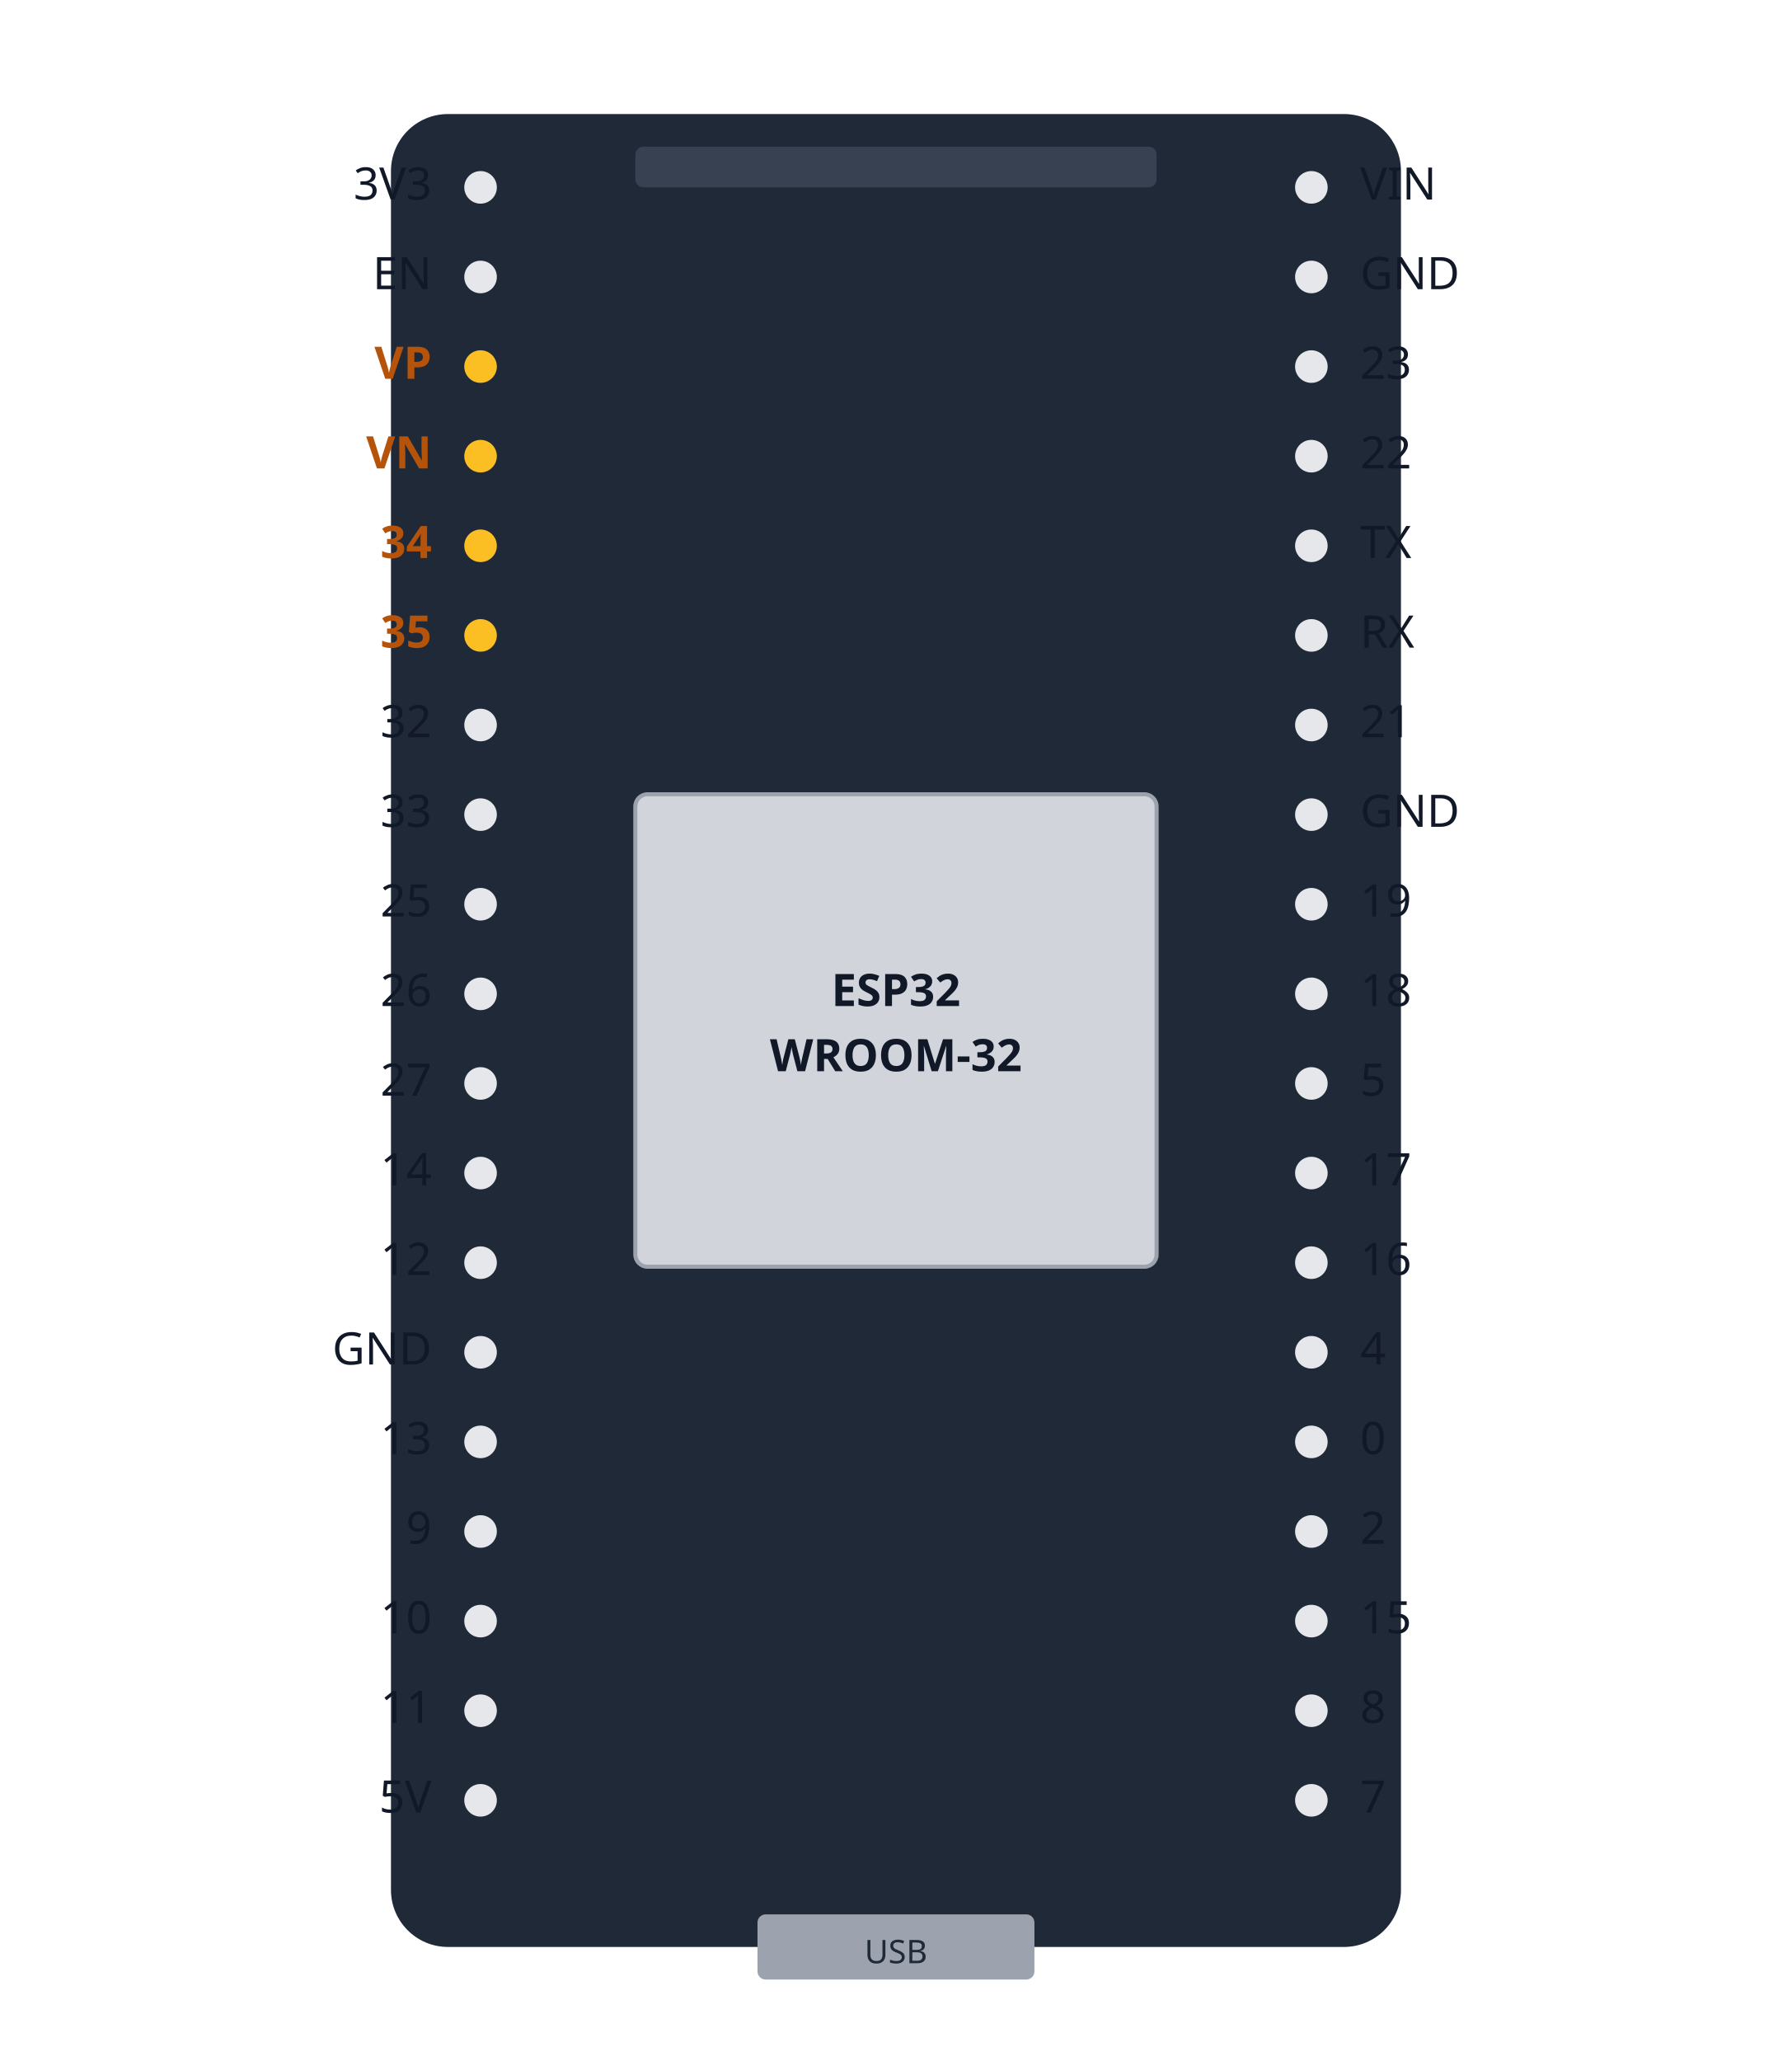
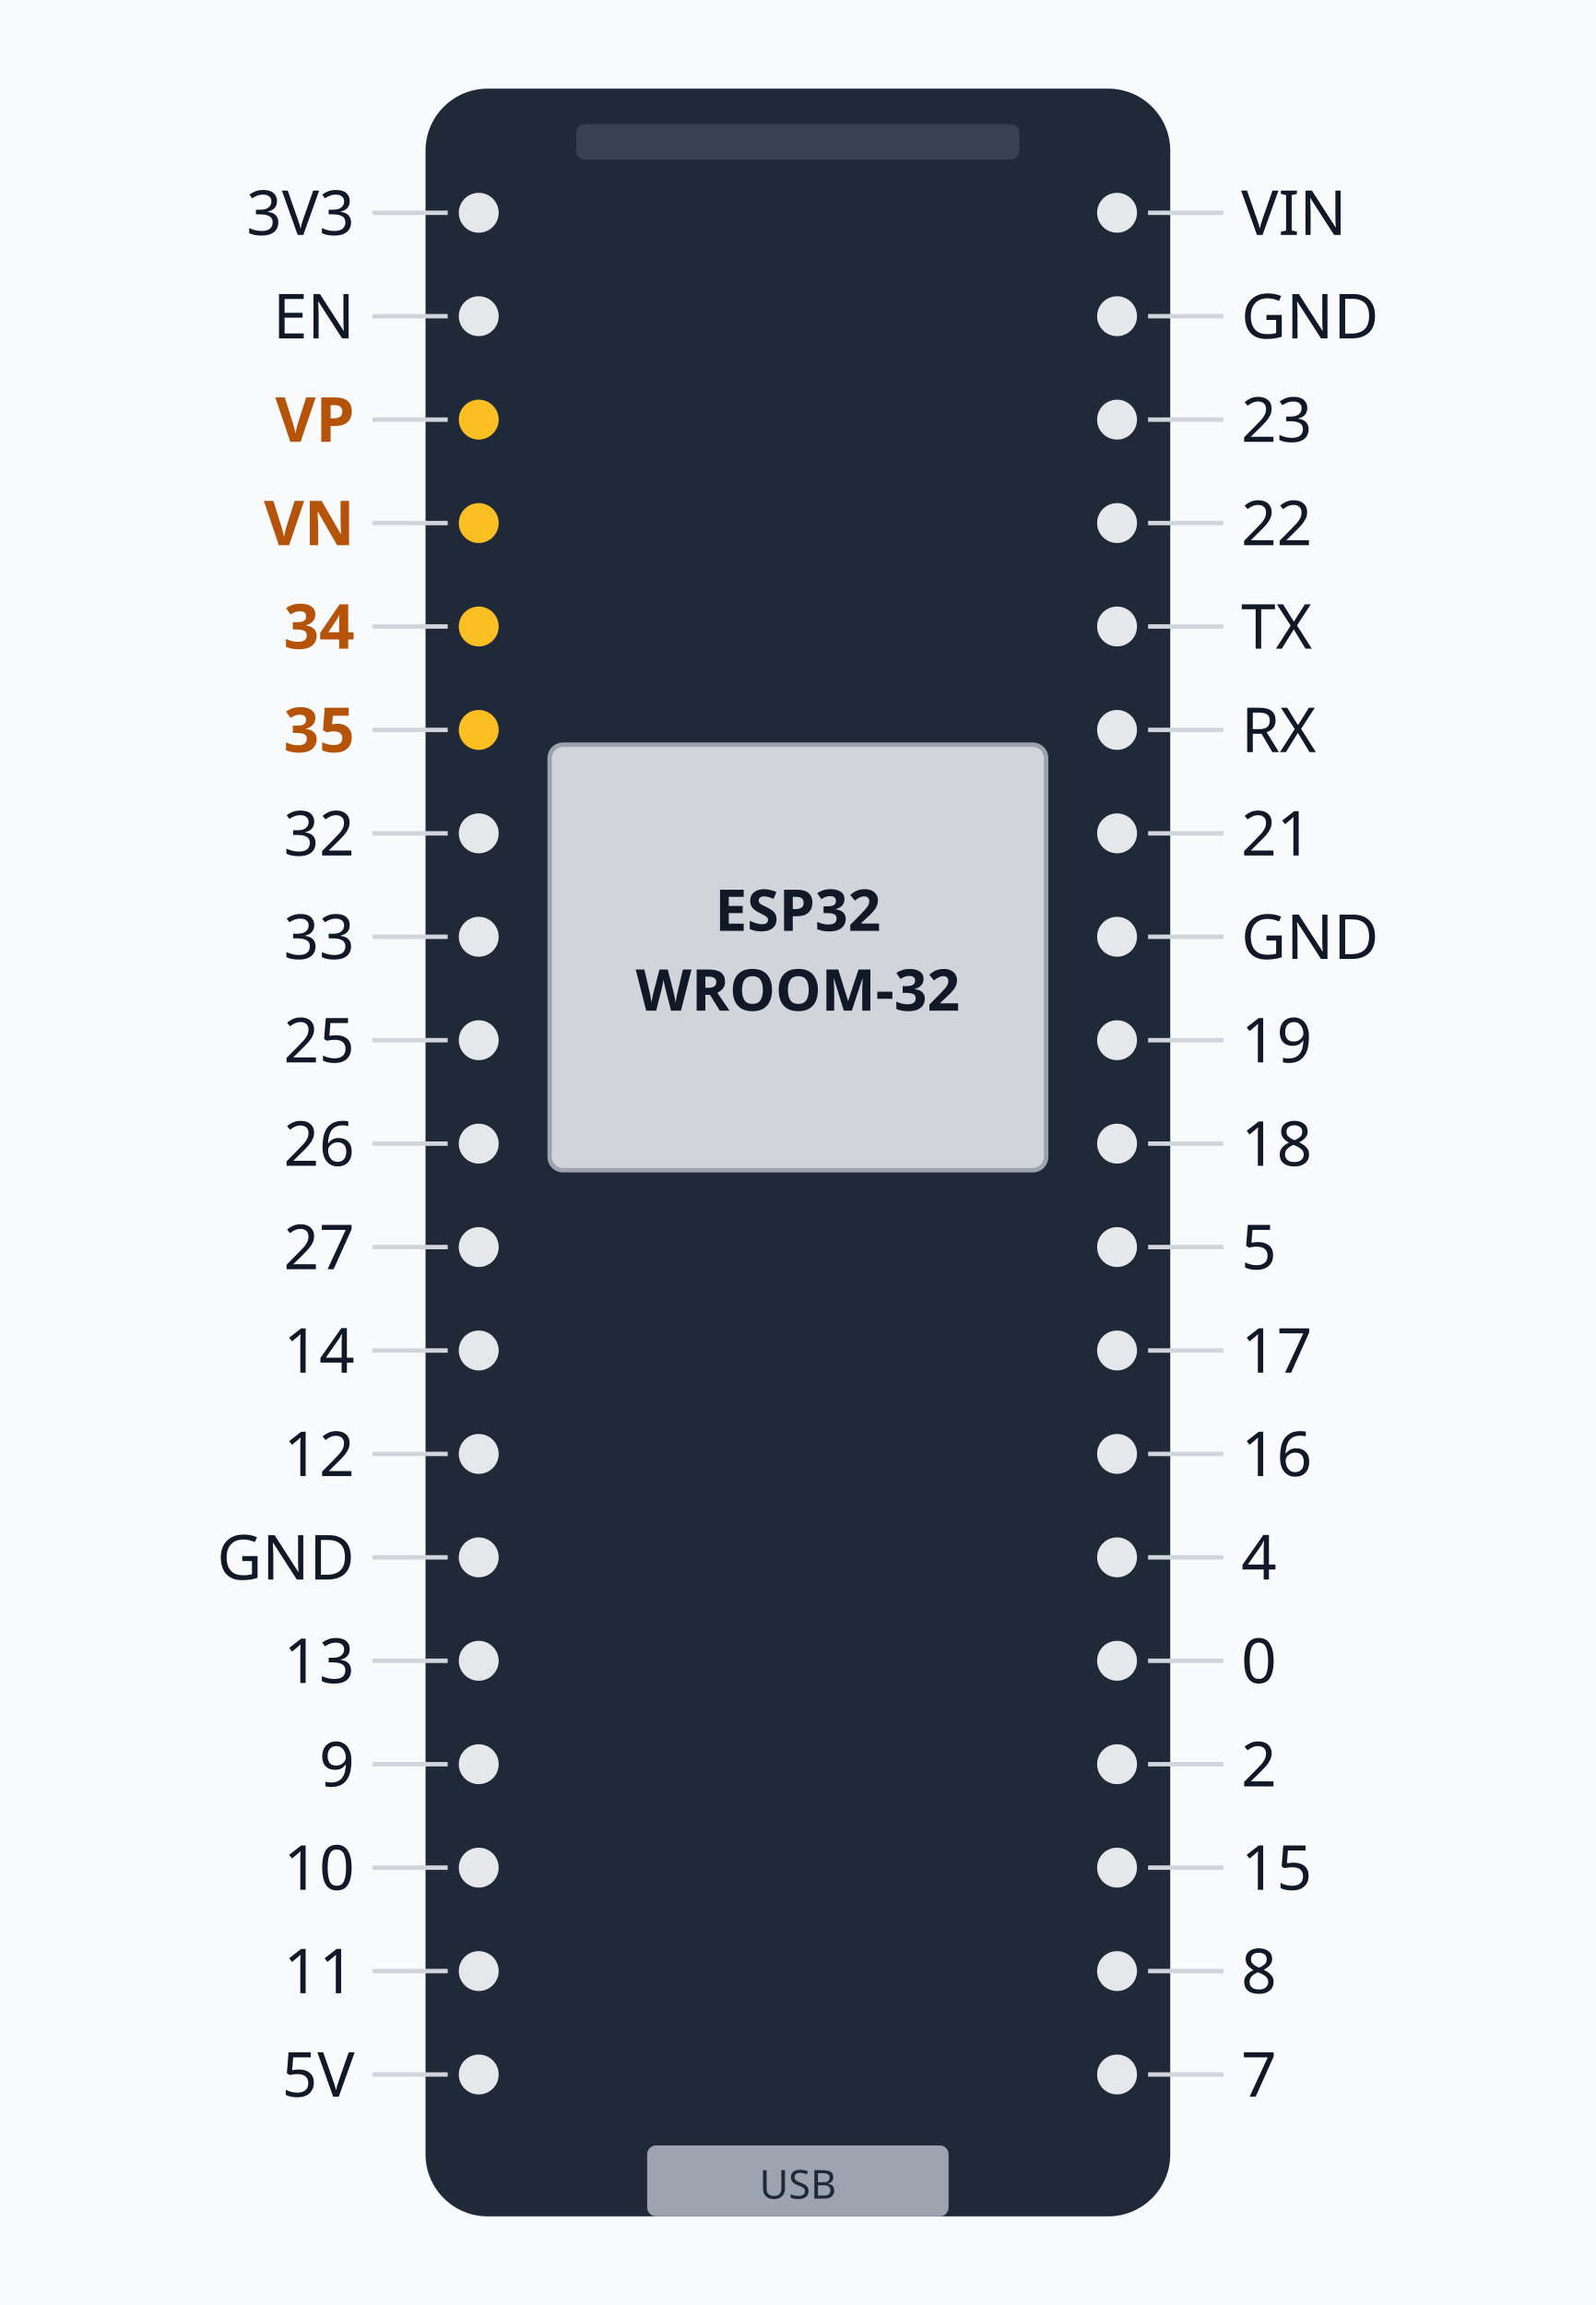
- <svg xmlns="http://www.w3.org/2000/svg" width="440" height="506" viewBox="0 0 440 506" role="img" aria-label="38-pin ESP32 dev board. Amber pins VP, VN, 34, and 35 have no internal pull-up.">
-   <rect x="96" y="28" width="248" height="450" rx="14" fill="#1f2937" />
-   <rect x="156" y="36" width="128" height="10" rx="2" fill="#374151" />
-   <rect x="156" y="195" width="128" height="116" rx="3" fill="#d1d5db" stroke="#9ca3af" />
-   <text x="220" y="247" text-anchor="middle" font-family="ui-sans-serif, sans-serif" font-size="11" font-weight="700" fill="#111827">ESP32</text>
-   <text x="220" y="263" text-anchor="middle" font-family="ui-sans-serif, sans-serif" font-size="11" font-weight="700" fill="#111827">WROOM-32</text>
-   <rect x="186" y="470" width="68" height="16" rx="2" fill="#9ca3af" />
-   <text x="220" y="482" text-anchor="middle" font-family="ui-sans-serif, sans-serif" font-size="8" fill="#1f2937">USB</text>
-   <circle cx="118" cy="46" r="4" fill="#e5e7eb" />
-   <text x="106" y="49" text-anchor="end" font-family="ui-sans-serif, sans-serif" font-size="11" font-weight="500" fill="#111827">3V3</text>
-   <circle cx="118" cy="68" r="4" fill="#e5e7eb" />
-   <text x="106" y="71" text-anchor="end" font-family="ui-sans-serif, sans-serif" font-size="11" font-weight="500" fill="#111827">EN</text>
-   <circle cx="118" cy="90" r="4" fill="#fbbf24" />
-   <text x="106" y="93" text-anchor="end" font-family="ui-sans-serif, sans-serif" font-size="11" font-weight="700" fill="#b45309">VP</text>
-   <circle cx="118" cy="112" r="4" fill="#fbbf24" />
-   <text x="106" y="115" text-anchor="end" font-family="ui-sans-serif, sans-serif" font-size="11" font-weight="700" fill="#b45309">VN</text>
-   <circle cx="118" cy="134" r="4" fill="#fbbf24" />
-   <text x="106" y="137" text-anchor="end" font-family="ui-sans-serif, sans-serif" font-size="11" font-weight="700" fill="#b45309">34</text>
-   <circle cx="118" cy="156" r="4" fill="#fbbf24" />
-   <text x="106" y="159" text-anchor="end" font-family="ui-sans-serif, sans-serif" font-size="11" font-weight="700" fill="#b45309">35</text>
-   <circle cx="118" cy="178" r="4" fill="#e5e7eb" />
-   <text x="106" y="181" text-anchor="end" font-family="ui-sans-serif, sans-serif" font-size="11" font-weight="500" fill="#111827">32</text>
-   <circle cx="118" cy="200" r="4" fill="#e5e7eb" />
-   <text x="106" y="203" text-anchor="end" font-family="ui-sans-serif, sans-serif" font-size="11" font-weight="500" fill="#111827">33</text>
-   <circle cx="118" cy="222" r="4" fill="#e5e7eb" />
-   <text x="106" y="225" text-anchor="end" font-family="ui-sans-serif, sans-serif" font-size="11" font-weight="500" fill="#111827">25</text>
-   <circle cx="118" cy="244" r="4" fill="#e5e7eb" />
-   <text x="106" y="247" text-anchor="end" font-family="ui-sans-serif, sans-serif" font-size="11" font-weight="500" fill="#111827">26</text>
-   <circle cx="118" cy="266" r="4" fill="#e5e7eb" />
-   <text x="106" y="269" text-anchor="end" font-family="ui-sans-serif, sans-serif" font-size="11" font-weight="500" fill="#111827">27</text>
-   <circle cx="118" cy="288" r="4" fill="#e5e7eb" />
-   <text x="106" y="291" text-anchor="end" font-family="ui-sans-serif, sans-serif" font-size="11" font-weight="500" fill="#111827">14</text>
-   <circle cx="118" cy="310" r="4" fill="#e5e7eb" />
-   <text x="106" y="313" text-anchor="end" font-family="ui-sans-serif, sans-serif" font-size="11" font-weight="500" fill="#111827">12</text>
-   <circle cx="118" cy="332" r="4" fill="#e5e7eb" />
-   <text x="106" y="335" text-anchor="end" font-family="ui-sans-serif, sans-serif" font-size="11" font-weight="500" fill="#111827">GND</text>
-   <circle cx="118" cy="354" r="4" fill="#e5e7eb" />
-   <text x="106" y="357" text-anchor="end" font-family="ui-sans-serif, sans-serif" font-size="11" font-weight="500" fill="#111827">13</text>
-   <circle cx="118" cy="376" r="4" fill="#e5e7eb" />
-   <text x="106" y="379" text-anchor="end" font-family="ui-sans-serif, sans-serif" font-size="11" font-weight="500" fill="#111827">9</text>
-   <circle cx="118" cy="398" r="4" fill="#e5e7eb" />
-   <text x="106" y="401" text-anchor="end" font-family="ui-sans-serif, sans-serif" font-size="11" font-weight="500" fill="#111827">10</text>
-   <circle cx="118" cy="420" r="4" fill="#e5e7eb" />
-   <text x="106" y="423" text-anchor="end" font-family="ui-sans-serif, sans-serif" font-size="11" font-weight="500" fill="#111827">11</text>
-   <circle cx="118" cy="442" r="4" fill="#e5e7eb" />
-   <text x="106" y="445" text-anchor="end" font-family="ui-sans-serif, sans-serif" font-size="11" font-weight="500" fill="#111827">5V</text>
-   <circle cx="322" cy="46" r="4" fill="#e5e7eb" />
-   <text x="334" y="49" text-anchor="start" font-family="ui-sans-serif, sans-serif" font-size="11" font-weight="500" fill="#111827">VIN</text>
-   <circle cx="322" cy="68" r="4" fill="#e5e7eb" />
-   <text x="334" y="71" text-anchor="start" font-family="ui-sans-serif, sans-serif" font-size="11" font-weight="500" fill="#111827">GND</text>
-   <circle cx="322" cy="90" r="4" fill="#e5e7eb" />
-   <text x="334" y="93" text-anchor="start" font-family="ui-sans-serif, sans-serif" font-size="11" font-weight="500" fill="#111827">23</text>
-   <circle cx="322" cy="112" r="4" fill="#e5e7eb" />
-   <text x="334" y="115" text-anchor="start" font-family="ui-sans-serif, sans-serif" font-size="11" font-weight="500" fill="#111827">22</text>
-   <circle cx="322" cy="134" r="4" fill="#e5e7eb" />
-   <text x="334" y="137" text-anchor="start" font-family="ui-sans-serif, sans-serif" font-size="11" font-weight="500" fill="#111827">TX</text>
-   <circle cx="322" cy="156" r="4" fill="#e5e7eb" />
-   <text x="334" y="159" text-anchor="start" font-family="ui-sans-serif, sans-serif" font-size="11" font-weight="500" fill="#111827">RX</text>
-   <circle cx="322" cy="178" r="4" fill="#e5e7eb" />
-   <text x="334" y="181" text-anchor="start" font-family="ui-sans-serif, sans-serif" font-size="11" font-weight="500" fill="#111827">21</text>
-   <circle cx="322" cy="200" r="4" fill="#e5e7eb" />
-   <text x="334" y="203" text-anchor="start" font-family="ui-sans-serif, sans-serif" font-size="11" font-weight="500" fill="#111827">GND</text>
-   <circle cx="322" cy="222" r="4" fill="#e5e7eb" />
-   <text x="334" y="225" text-anchor="start" font-family="ui-sans-serif, sans-serif" font-size="11" font-weight="500" fill="#111827">19</text>
-   <circle cx="322" cy="244" r="4" fill="#e5e7eb" />
-   <text x="334" y="247" text-anchor="start" font-family="ui-sans-serif, sans-serif" font-size="11" font-weight="500" fill="#111827">18</text>
-   <circle cx="322" cy="266" r="4" fill="#e5e7eb" />
-   <text x="334" y="269" text-anchor="start" font-family="ui-sans-serif, sans-serif" font-size="11" font-weight="500" fill="#111827">5</text>
-   <circle cx="322" cy="288" r="4" fill="#e5e7eb" />
-   <text x="334" y="291" text-anchor="start" font-family="ui-sans-serif, sans-serif" font-size="11" font-weight="500" fill="#111827">17</text>
-   <circle cx="322" cy="310" r="4" fill="#e5e7eb" />
-   <text x="334" y="313" text-anchor="start" font-family="ui-sans-serif, sans-serif" font-size="11" font-weight="500" fill="#111827">16</text>
-   <circle cx="322" cy="332" r="4" fill="#e5e7eb" />
-   <text x="334" y="335" text-anchor="start" font-family="ui-sans-serif, sans-serif" font-size="11" font-weight="500" fill="#111827">4</text>
-   <circle cx="322" cy="354" r="4" fill="#e5e7eb" />
-   <text x="334" y="357" text-anchor="start" font-family="ui-sans-serif, sans-serif" font-size="11" font-weight="500" fill="#111827">0</text>
-   <circle cx="322" cy="376" r="4" fill="#e5e7eb" />
-   <text x="334" y="379" text-anchor="start" font-family="ui-sans-serif, sans-serif" font-size="11" font-weight="500" fill="#111827">2</text>
-   <circle cx="322" cy="398" r="4" fill="#e5e7eb" />
-   <text x="334" y="401" text-anchor="start" font-family="ui-sans-serif, sans-serif" font-size="11" font-weight="500" fill="#111827">15</text>
-   <circle cx="322" cy="420" r="4" fill="#e5e7eb" />
-   <text x="334" y="423" text-anchor="start" font-family="ui-sans-serif, sans-serif" font-size="11" font-weight="500" fill="#111827">8</text>
-   <circle cx="322" cy="442" r="4" fill="#e5e7eb" />
-   <text x="334" y="445" text-anchor="start" font-family="ui-sans-serif, sans-serif" font-size="11" font-weight="500" fill="#111827">7</text>
+ <svg xmlns="http://www.w3.org/2000/svg" width="360" height="520" viewBox="0 0 360 520" role="img" aria-label="38-pin ESP32 dev board. Amber pins VP, VN, 34, and 35 have no internal pull-up.">
+   <rect width="360" height="520" fill="#f9fafb" />
+   <rect x="96" y="20" width="168" height="480" rx="14" fill="#1f2937" />
+   <rect x="130" y="28" width="100" height="8" rx="2" fill="#374151" />
+   <rect x="124" y="168" width="112" height="96" rx="3" fill="#d1d5db" stroke="#9ca3af" />
+   <text x="180" y="210" text-anchor="middle" font-family="ui-sans-serif, system-ui, sans-serif" font-size="13" font-weight="700" fill="#111827">ESP32</text>
+   <text x="180" y="228" text-anchor="middle" font-family="ui-sans-serif, system-ui, sans-serif" font-size="13" font-weight="700" fill="#111827">WROOM-32</text>
+   <rect x="146" y="484" width="68" height="16" rx="2" fill="#9ca3af" />
+   <text x="180" y="496" text-anchor="middle" font-family="ui-sans-serif, system-ui, sans-serif" font-size="9" fill="#1f2937">USB</text>
+   <line x1="84" y1="48" x2="101" y2="48" stroke="#d1d5db" stroke-width="1" />
+   <circle cx="108" cy="48" r="4.5" fill="#e5e7eb" />
+   <text x="80" y="53" text-anchor="end" font-family="ui-sans-serif, system-ui, sans-serif" font-size="14" font-weight="500" fill="#111827" stroke="#f9fafb" stroke-width="4" paint-order="stroke fill" stroke-linejoin="round">3V3</text>
+   <line x1="84" y1="71.333" x2="101" y2="71.333" stroke="#d1d5db" stroke-width="1" />
+   <circle cx="108" cy="71.333" r="4.5" fill="#e5e7eb" />
+   <text x="80" y="76.333" text-anchor="end" font-family="ui-sans-serif, system-ui, sans-serif" font-size="14" font-weight="500" fill="#111827" stroke="#f9fafb" stroke-width="4" paint-order="stroke fill" stroke-linejoin="round">EN</text>
+   <line x1="84" y1="94.667" x2="101" y2="94.667" stroke="#d1d5db" stroke-width="1" />
+   <circle cx="108" cy="94.667" r="4.5" fill="#fbbf24" />
+   <text x="80" y="99.667" text-anchor="end" font-family="ui-sans-serif, system-ui, sans-serif" font-size="14" font-weight="700" fill="#b45309" stroke="#f9fafb" stroke-width="4" paint-order="stroke fill" stroke-linejoin="round">VP</text>
+   <line x1="84" y1="118" x2="101" y2="118" stroke="#d1d5db" stroke-width="1" />
+   <circle cx="108" cy="118" r="4.5" fill="#fbbf24" />
+   <text x="80" y="123" text-anchor="end" font-family="ui-sans-serif, system-ui, sans-serif" font-size="14" font-weight="700" fill="#b45309" stroke="#f9fafb" stroke-width="4" paint-order="stroke fill" stroke-linejoin="round">VN</text>
+   <line x1="84" y1="141.333" x2="101" y2="141.333" stroke="#d1d5db" stroke-width="1" />
+   <circle cx="108" cy="141.333" r="4.5" fill="#fbbf24" />
+   <text x="80" y="146.333" text-anchor="end" font-family="ui-sans-serif, system-ui, sans-serif" font-size="14" font-weight="700" fill="#b45309" stroke="#f9fafb" stroke-width="4" paint-order="stroke fill" stroke-linejoin="round">34</text>
+   <line x1="84" y1="164.667" x2="101" y2="164.667" stroke="#d1d5db" stroke-width="1" />
+   <circle cx="108" cy="164.667" r="4.5" fill="#fbbf24" />
+   <text x="80" y="169.667" text-anchor="end" font-family="ui-sans-serif, system-ui, sans-serif" font-size="14" font-weight="700" fill="#b45309" stroke="#f9fafb" stroke-width="4" paint-order="stroke fill" stroke-linejoin="round">35</text>
+   <line x1="84" y1="188" x2="101" y2="188" stroke="#d1d5db" stroke-width="1" />
+   <circle cx="108" cy="188" r="4.5" fill="#e5e7eb" />
+   <text x="80" y="193" text-anchor="end" font-family="ui-sans-serif, system-ui, sans-serif" font-size="14" font-weight="500" fill="#111827" stroke="#f9fafb" stroke-width="4" paint-order="stroke fill" stroke-linejoin="round">32</text>
+   <line x1="84" y1="211.333" x2="101" y2="211.333" stroke="#d1d5db" stroke-width="1" />
+   <circle cx="108" cy="211.333" r="4.5" fill="#e5e7eb" />
+   <text x="80" y="216.333" text-anchor="end" font-family="ui-sans-serif, system-ui, sans-serif" font-size="14" font-weight="500" fill="#111827" stroke="#f9fafb" stroke-width="4" paint-order="stroke fill" stroke-linejoin="round">33</text>
+   <line x1="84" y1="234.667" x2="101" y2="234.667" stroke="#d1d5db" stroke-width="1" />
+   <circle cx="108" cy="234.667" r="4.5" fill="#e5e7eb" />
+   <text x="80" y="239.667" text-anchor="end" font-family="ui-sans-serif, system-ui, sans-serif" font-size="14" font-weight="500" fill="#111827" stroke="#f9fafb" stroke-width="4" paint-order="stroke fill" stroke-linejoin="round">25</text>
+   <line x1="84" y1="258" x2="101" y2="258" stroke="#d1d5db" stroke-width="1" />
+   <circle cx="108" cy="258" r="4.5" fill="#e5e7eb" />
+   <text x="80" y="263" text-anchor="end" font-family="ui-sans-serif, system-ui, sans-serif" font-size="14" font-weight="500" fill="#111827" stroke="#f9fafb" stroke-width="4" paint-order="stroke fill" stroke-linejoin="round">26</text>
+   <line x1="84" y1="281.333" x2="101" y2="281.333" stroke="#d1d5db" stroke-width="1" />
+   <circle cx="108" cy="281.333" r="4.5" fill="#e5e7eb" />
+   <text x="80" y="286.333" text-anchor="end" font-family="ui-sans-serif, system-ui, sans-serif" font-size="14" font-weight="500" fill="#111827" stroke="#f9fafb" stroke-width="4" paint-order="stroke fill" stroke-linejoin="round">27</text>
+   <line x1="84" y1="304.667" x2="101" y2="304.667" stroke="#d1d5db" stroke-width="1" />
+   <circle cx="108" cy="304.667" r="4.5" fill="#e5e7eb" />
+   <text x="80" y="309.667" text-anchor="end" font-family="ui-sans-serif, system-ui, sans-serif" font-size="14" font-weight="500" fill="#111827" stroke="#f9fafb" stroke-width="4" paint-order="stroke fill" stroke-linejoin="round">14</text>
+   <line x1="84" y1="328" x2="101" y2="328" stroke="#d1d5db" stroke-width="1" />
+   <circle cx="108" cy="328" r="4.5" fill="#e5e7eb" />
+   <text x="80" y="333" text-anchor="end" font-family="ui-sans-serif, system-ui, sans-serif" font-size="14" font-weight="500" fill="#111827" stroke="#f9fafb" stroke-width="4" paint-order="stroke fill" stroke-linejoin="round">12</text>
+   <line x1="84" y1="351.333" x2="101" y2="351.333" stroke="#d1d5db" stroke-width="1" />
+   <circle cx="108" cy="351.333" r="4.5" fill="#e5e7eb" />
+   <text x="80" y="356.333" text-anchor="end" font-family="ui-sans-serif, system-ui, sans-serif" font-size="14" font-weight="500" fill="#111827" stroke="#f9fafb" stroke-width="4" paint-order="stroke fill" stroke-linejoin="round">GND</text>
+   <line x1="84" y1="374.667" x2="101" y2="374.667" stroke="#d1d5db" stroke-width="1" />
+   <circle cx="108" cy="374.667" r="4.5" fill="#e5e7eb" />
+   <text x="80" y="379.667" text-anchor="end" font-family="ui-sans-serif, system-ui, sans-serif" font-size="14" font-weight="500" fill="#111827" stroke="#f9fafb" stroke-width="4" paint-order="stroke fill" stroke-linejoin="round">13</text>
+   <line x1="84" y1="398" x2="101" y2="398" stroke="#d1d5db" stroke-width="1" />
+   <circle cx="108" cy="398" r="4.5" fill="#e5e7eb" />
+   <text x="80" y="403" text-anchor="end" font-family="ui-sans-serif, system-ui, sans-serif" font-size="14" font-weight="500" fill="#111827" stroke="#f9fafb" stroke-width="4" paint-order="stroke fill" stroke-linejoin="round">9</text>
+   <line x1="84" y1="421.333" x2="101" y2="421.333" stroke="#d1d5db" stroke-width="1" />
+   <circle cx="108" cy="421.333" r="4.5" fill="#e5e7eb" />
+   <text x="80" y="426.333" text-anchor="end" font-family="ui-sans-serif, system-ui, sans-serif" font-size="14" font-weight="500" fill="#111827" stroke="#f9fafb" stroke-width="4" paint-order="stroke fill" stroke-linejoin="round">10</text>
+   <line x1="84" y1="444.667" x2="101" y2="444.667" stroke="#d1d5db" stroke-width="1" />
+   <circle cx="108" cy="444.667" r="4.5" fill="#e5e7eb" />
+   <text x="80" y="449.667" text-anchor="end" font-family="ui-sans-serif, system-ui, sans-serif" font-size="14" font-weight="500" fill="#111827" stroke="#f9fafb" stroke-width="4" paint-order="stroke fill" stroke-linejoin="round">11</text>
+   <line x1="84" y1="468" x2="101" y2="468" stroke="#d1d5db" stroke-width="1" />
+   <circle cx="108" cy="468" r="4.5" fill="#e5e7eb" />
+   <text x="80" y="473" text-anchor="end" font-family="ui-sans-serif, system-ui, sans-serif" font-size="14" font-weight="500" fill="#111827" stroke="#f9fafb" stroke-width="4" paint-order="stroke fill" stroke-linejoin="round">5V</text>
+   <line x1="259" y1="48" x2="276" y2="48" stroke="#d1d5db" stroke-width="1" />
+   <circle cx="252" cy="48" r="4.5" fill="#e5e7eb" />
+   <text x="280" y="53" text-anchor="start" font-family="ui-sans-serif, system-ui, sans-serif" font-size="14" font-weight="500" fill="#111827" stroke="#f9fafb" stroke-width="4" paint-order="stroke fill" stroke-linejoin="round">VIN</text>
+   <line x1="259" y1="71.333" x2="276" y2="71.333" stroke="#d1d5db" stroke-width="1" />
+   <circle cx="252" cy="71.333" r="4.5" fill="#e5e7eb" />
+   <text x="280" y="76.333" text-anchor="start" font-family="ui-sans-serif, system-ui, sans-serif" font-size="14" font-weight="500" fill="#111827" stroke="#f9fafb" stroke-width="4" paint-order="stroke fill" stroke-linejoin="round">GND</text>
+   <line x1="259" y1="94.667" x2="276" y2="94.667" stroke="#d1d5db" stroke-width="1" />
+   <circle cx="252" cy="94.667" r="4.5" fill="#e5e7eb" />
+   <text x="280" y="99.667" text-anchor="start" font-family="ui-sans-serif, system-ui, sans-serif" font-size="14" font-weight="500" fill="#111827" stroke="#f9fafb" stroke-width="4" paint-order="stroke fill" stroke-linejoin="round">23</text>
+   <line x1="259" y1="118" x2="276" y2="118" stroke="#d1d5db" stroke-width="1" />
+   <circle cx="252" cy="118" r="4.5" fill="#e5e7eb" />
+   <text x="280" y="123" text-anchor="start" font-family="ui-sans-serif, system-ui, sans-serif" font-size="14" font-weight="500" fill="#111827" stroke="#f9fafb" stroke-width="4" paint-order="stroke fill" stroke-linejoin="round">22</text>
+   <line x1="259" y1="141.333" x2="276" y2="141.333" stroke="#d1d5db" stroke-width="1" />
+   <circle cx="252" cy="141.333" r="4.5" fill="#e5e7eb" />
+   <text x="280" y="146.333" text-anchor="start" font-family="ui-sans-serif, system-ui, sans-serif" font-size="14" font-weight="500" fill="#111827" stroke="#f9fafb" stroke-width="4" paint-order="stroke fill" stroke-linejoin="round">TX</text>
+   <line x1="259" y1="164.667" x2="276" y2="164.667" stroke="#d1d5db" stroke-width="1" />
+   <circle cx="252" cy="164.667" r="4.5" fill="#e5e7eb" />
+   <text x="280" y="169.667" text-anchor="start" font-family="ui-sans-serif, system-ui, sans-serif" font-size="14" font-weight="500" fill="#111827" stroke="#f9fafb" stroke-width="4" paint-order="stroke fill" stroke-linejoin="round">RX</text>
+   <line x1="259" y1="188" x2="276" y2="188" stroke="#d1d5db" stroke-width="1" />
+   <circle cx="252" cy="188" r="4.5" fill="#e5e7eb" />
+   <text x="280" y="193" text-anchor="start" font-family="ui-sans-serif, system-ui, sans-serif" font-size="14" font-weight="500" fill="#111827" stroke="#f9fafb" stroke-width="4" paint-order="stroke fill" stroke-linejoin="round">21</text>
+   <line x1="259" y1="211.333" x2="276" y2="211.333" stroke="#d1d5db" stroke-width="1" />
+   <circle cx="252" cy="211.333" r="4.5" fill="#e5e7eb" />
+   <text x="280" y="216.333" text-anchor="start" font-family="ui-sans-serif, system-ui, sans-serif" font-size="14" font-weight="500" fill="#111827" stroke="#f9fafb" stroke-width="4" paint-order="stroke fill" stroke-linejoin="round">GND</text>
+   <line x1="259" y1="234.667" x2="276" y2="234.667" stroke="#d1d5db" stroke-width="1" />
+   <circle cx="252" cy="234.667" r="4.5" fill="#e5e7eb" />
+   <text x="280" y="239.667" text-anchor="start" font-family="ui-sans-serif, system-ui, sans-serif" font-size="14" font-weight="500" fill="#111827" stroke="#f9fafb" stroke-width="4" paint-order="stroke fill" stroke-linejoin="round">19</text>
+   <line x1="259" y1="258" x2="276" y2="258" stroke="#d1d5db" stroke-width="1" />
+   <circle cx="252" cy="258" r="4.5" fill="#e5e7eb" />
+   <text x="280" y="263" text-anchor="start" font-family="ui-sans-serif, system-ui, sans-serif" font-size="14" font-weight="500" fill="#111827" stroke="#f9fafb" stroke-width="4" paint-order="stroke fill" stroke-linejoin="round">18</text>
+   <line x1="259" y1="281.333" x2="276" y2="281.333" stroke="#d1d5db" stroke-width="1" />
+   <circle cx="252" cy="281.333" r="4.5" fill="#e5e7eb" />
+   <text x="280" y="286.333" text-anchor="start" font-family="ui-sans-serif, system-ui, sans-serif" font-size="14" font-weight="500" fill="#111827" stroke="#f9fafb" stroke-width="4" paint-order="stroke fill" stroke-linejoin="round">5</text>
+   <line x1="259" y1="304.667" x2="276" y2="304.667" stroke="#d1d5db" stroke-width="1" />
+   <circle cx="252" cy="304.667" r="4.5" fill="#e5e7eb" />
+   <text x="280" y="309.667" text-anchor="start" font-family="ui-sans-serif, system-ui, sans-serif" font-size="14" font-weight="500" fill="#111827" stroke="#f9fafb" stroke-width="4" paint-order="stroke fill" stroke-linejoin="round">17</text>
+   <line x1="259" y1="328" x2="276" y2="328" stroke="#d1d5db" stroke-width="1" />
+   <circle cx="252" cy="328" r="4.5" fill="#e5e7eb" />
+   <text x="280" y="333" text-anchor="start" font-family="ui-sans-serif, system-ui, sans-serif" font-size="14" font-weight="500" fill="#111827" stroke="#f9fafb" stroke-width="4" paint-order="stroke fill" stroke-linejoin="round">16</text>
+   <line x1="259" y1="351.333" x2="276" y2="351.333" stroke="#d1d5db" stroke-width="1" />
+   <circle cx="252" cy="351.333" r="4.5" fill="#e5e7eb" />
+   <text x="280" y="356.333" text-anchor="start" font-family="ui-sans-serif, system-ui, sans-serif" font-size="14" font-weight="500" fill="#111827" stroke="#f9fafb" stroke-width="4" paint-order="stroke fill" stroke-linejoin="round">4</text>
+   <line x1="259" y1="374.667" x2="276" y2="374.667" stroke="#d1d5db" stroke-width="1" />
+   <circle cx="252" cy="374.667" r="4.5" fill="#e5e7eb" />
+   <text x="280" y="379.667" text-anchor="start" font-family="ui-sans-serif, system-ui, sans-serif" font-size="14" font-weight="500" fill="#111827" stroke="#f9fafb" stroke-width="4" paint-order="stroke fill" stroke-linejoin="round">0</text>
+   <line x1="259" y1="398" x2="276" y2="398" stroke="#d1d5db" stroke-width="1" />
+   <circle cx="252" cy="398" r="4.5" fill="#e5e7eb" />
+   <text x="280" y="403" text-anchor="start" font-family="ui-sans-serif, system-ui, sans-serif" font-size="14" font-weight="500" fill="#111827" stroke="#f9fafb" stroke-width="4" paint-order="stroke fill" stroke-linejoin="round">2</text>
+   <line x1="259" y1="421.333" x2="276" y2="421.333" stroke="#d1d5db" stroke-width="1" />
+   <circle cx="252" cy="421.333" r="4.5" fill="#e5e7eb" />
+   <text x="280" y="426.333" text-anchor="start" font-family="ui-sans-serif, system-ui, sans-serif" font-size="14" font-weight="500" fill="#111827" stroke="#f9fafb" stroke-width="4" paint-order="stroke fill" stroke-linejoin="round">15</text>
+   <line x1="259" y1="444.667" x2="276" y2="444.667" stroke="#d1d5db" stroke-width="1" />
+   <circle cx="252" cy="444.667" r="4.5" fill="#e5e7eb" />
+   <text x="280" y="449.667" text-anchor="start" font-family="ui-sans-serif, system-ui, sans-serif" font-size="14" font-weight="500" fill="#111827" stroke="#f9fafb" stroke-width="4" paint-order="stroke fill" stroke-linejoin="round">8</text>
+   <line x1="259" y1="468" x2="276" y2="468" stroke="#d1d5db" stroke-width="1" />
+   <circle cx="252" cy="468" r="4.5" fill="#e5e7eb" />
+   <text x="280" y="473" text-anchor="start" font-family="ui-sans-serif, system-ui, sans-serif" font-size="14" font-weight="500" fill="#111827" stroke="#f9fafb" stroke-width="4" paint-order="stroke fill" stroke-linejoin="round">7</text>
</svg>
